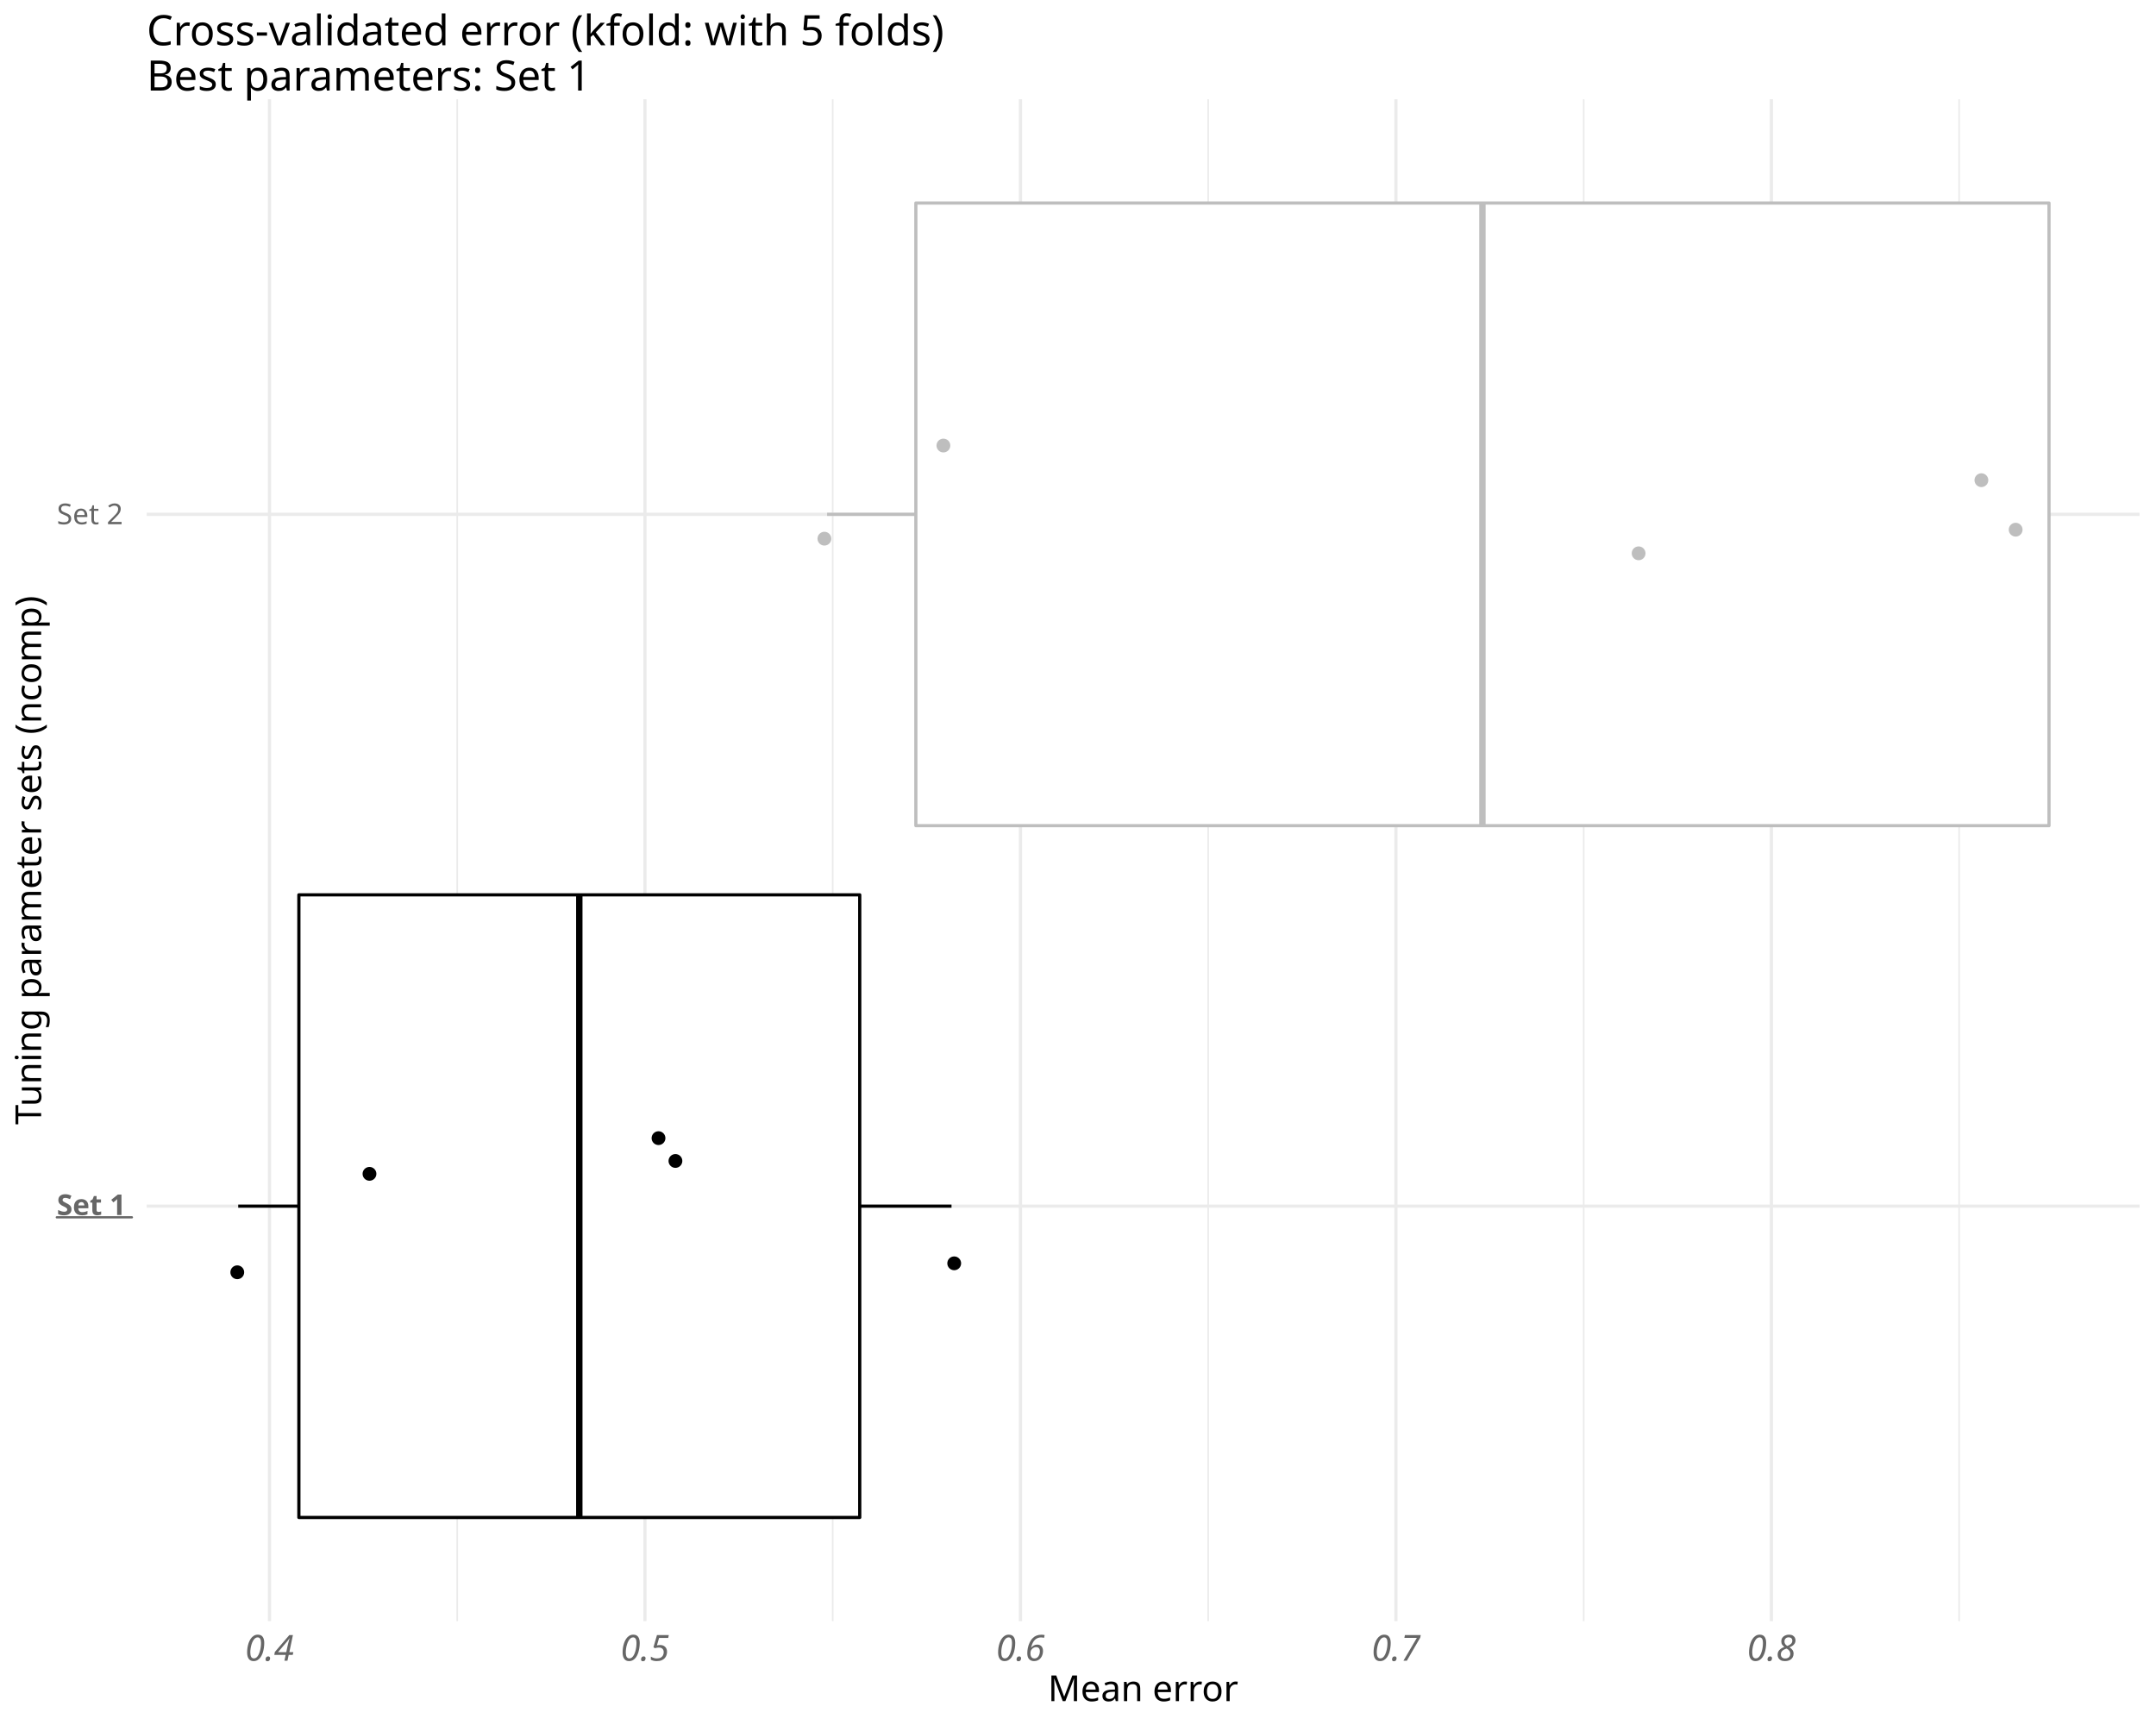
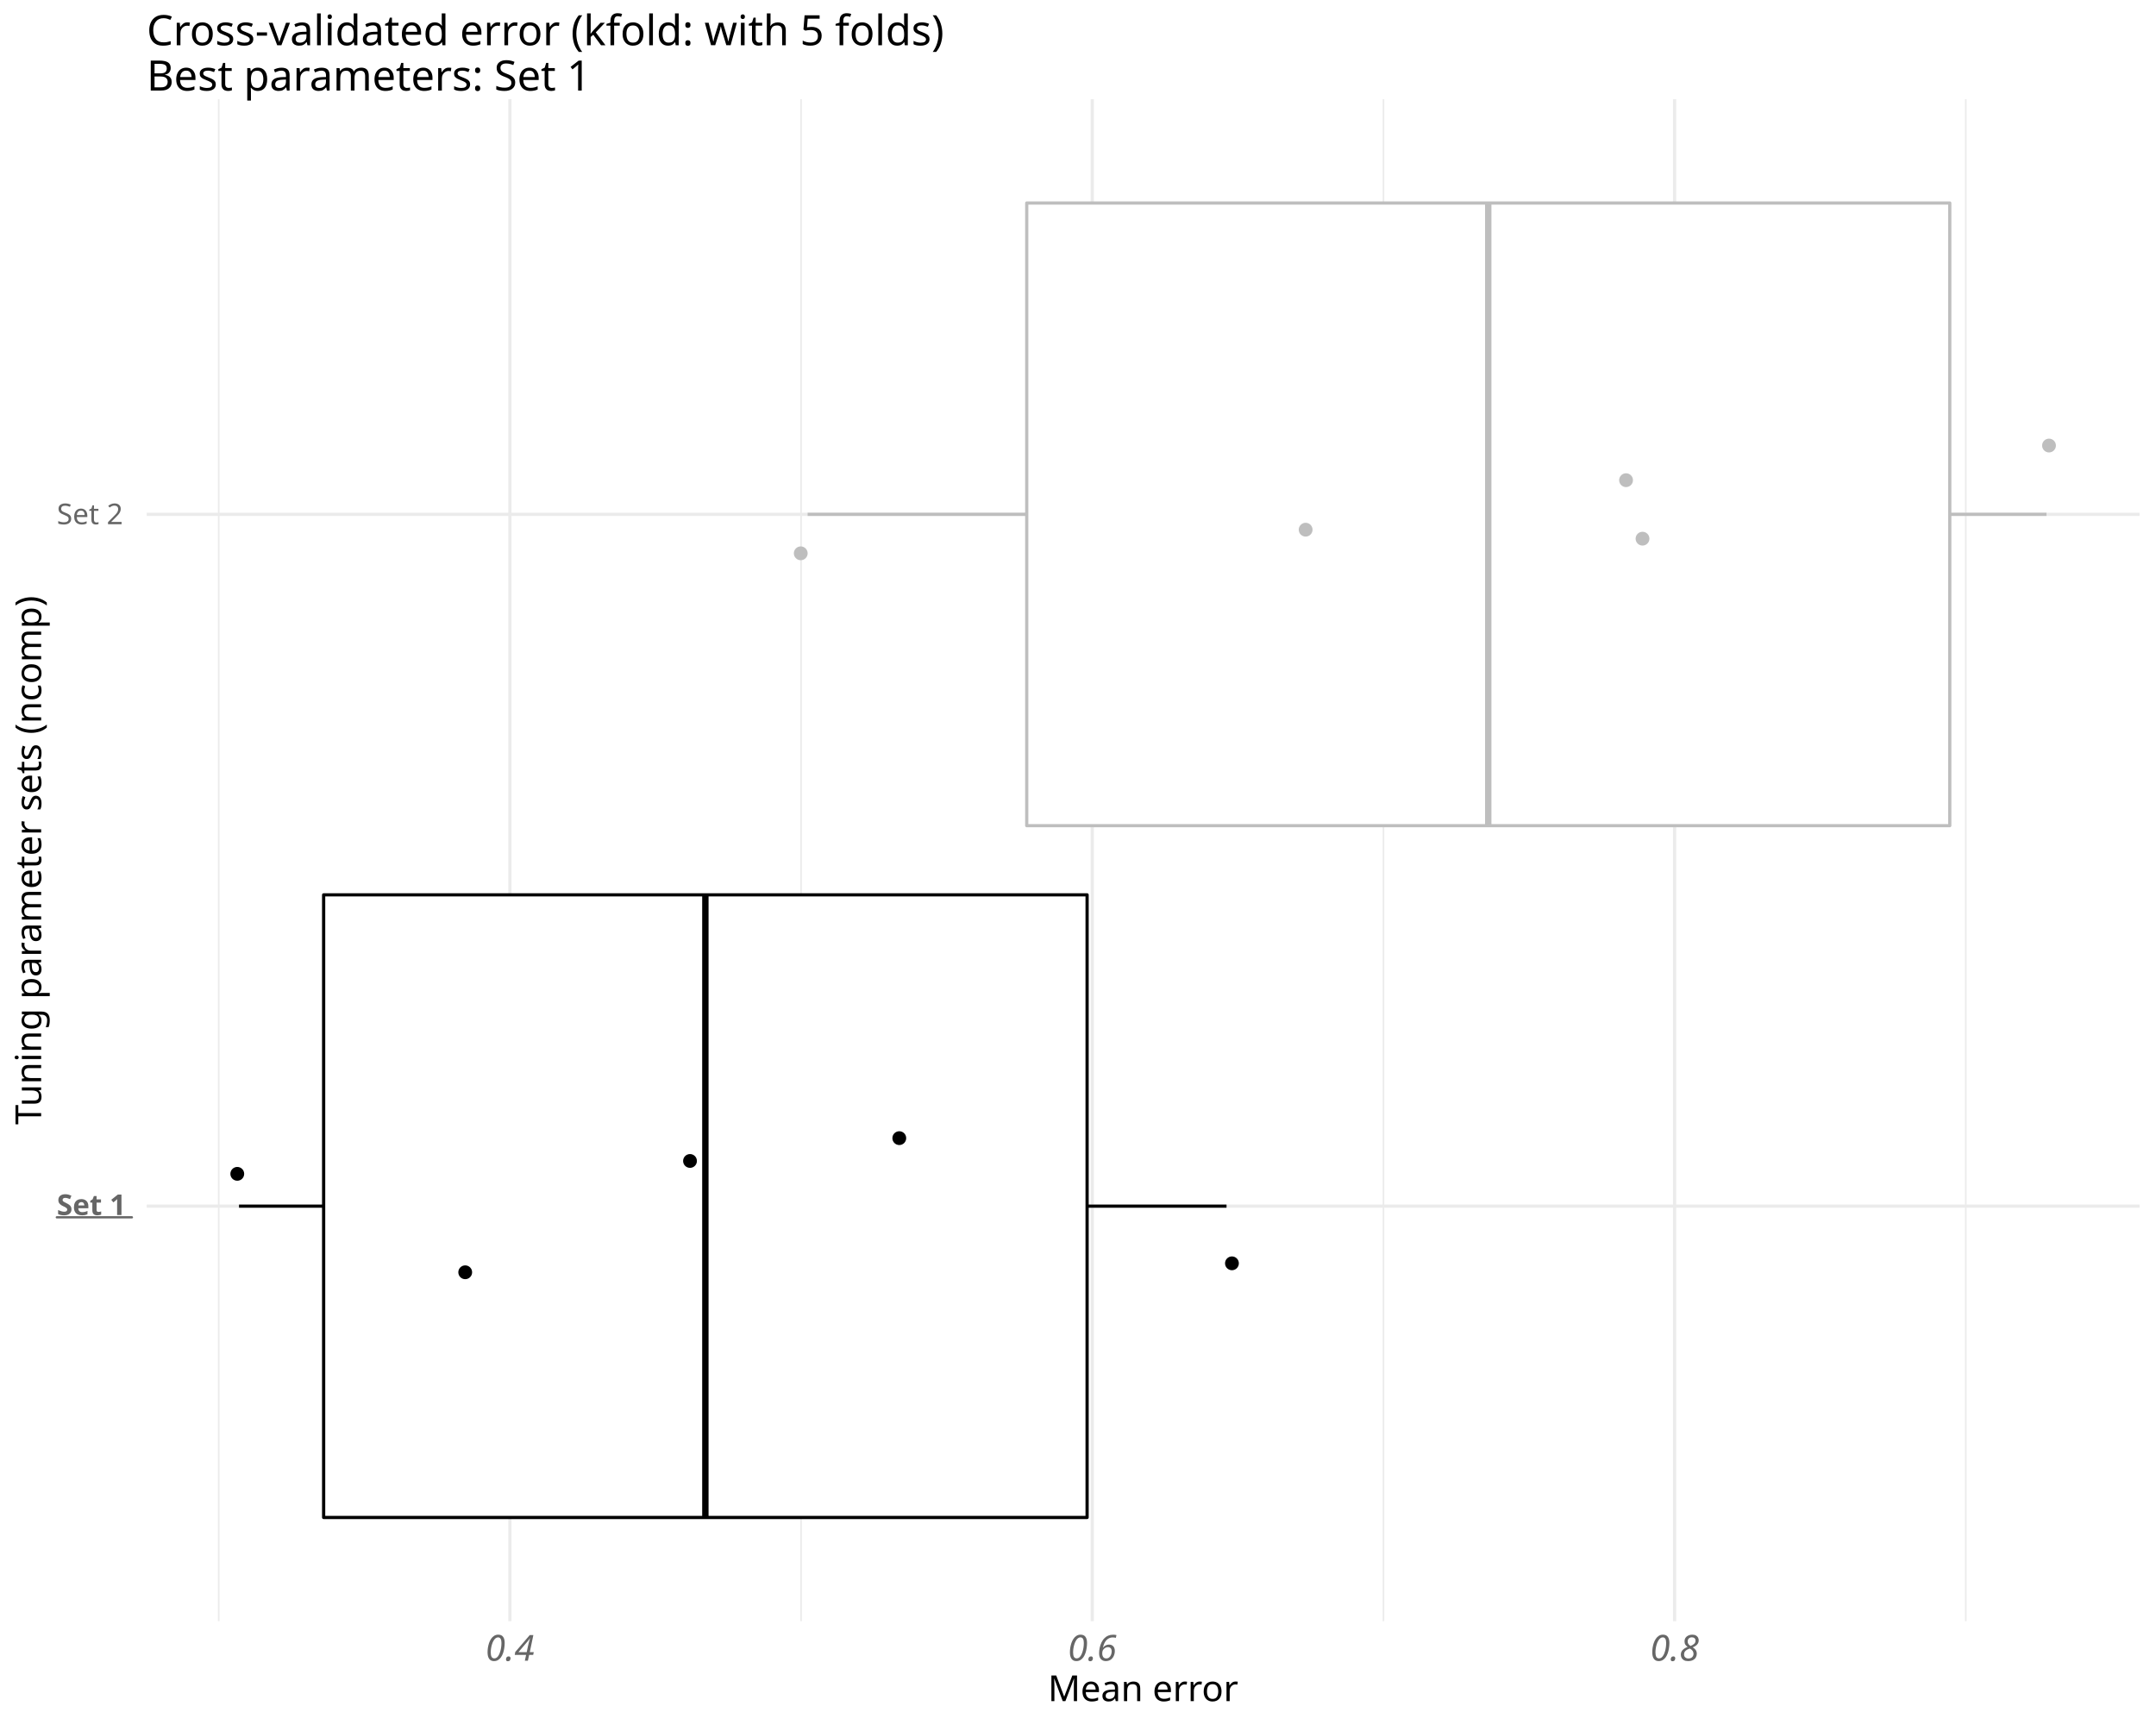
<svg xmlns="http://www.w3.org/2000/svg" class="svglite" data-engine-version="2.0" width="720.00pt" height="576.00pt" viewBox="0 0 720.00 576.00">
  <defs>
    <style type="text/css">
    .svglite line, .svglite polyline, .svglite polygon, .svglite path, .svglite rect, .svglite circle {
      fill: none;
      stroke: #000000;
      stroke-linecap: round;
      stroke-linejoin: round;
      stroke-miterlimit: 10.00;
    }
  </style>
  </defs>
  <rect width="100%" height="100%" style="stroke: none; fill: #FFFFFF;" />
  <defs>
    <clipPath id="cpMC4wMHw3MjAuMDB8MC4wMHw1NzYuMDA=">
      <rect x="0.00" y="0.00" width="720.00" height="576.00" />
    </clipPath>
  </defs>
  <g clip-path="url(#cpMC4wMHw3MjAuMDB8MC4wMHw1NzYuMDA=)">
</g>
  <defs>
    <clipPath id="cpNDguOTl8NzE0LjUyfDMzLjE0fDU0MS4zNQ==">
      <rect x="48.99" y="33.14" width="665.54" height="508.21" />
    </clipPath>
  </defs>
  <g clip-path="url(#cpNDguOTl8NzE0LjUyfDMzLjE0fDU0MS4zNQ==)">
-     <polyline points="152.69,541.35 152.69,33.14 " style="stroke-width: 0.53; stroke: #EBEBEB; stroke-linecap: butt;" />
-     <polyline points="278.08,541.35 278.08,33.14 " style="stroke-width: 0.53; stroke: #EBEBEB; stroke-linecap: butt;" />
-     <polyline points="403.47,541.35 403.47,33.14 " style="stroke-width: 0.53; stroke: #EBEBEB; stroke-linecap: butt;" />
-     <polyline points="528.87,541.35 528.87,33.14 " style="stroke-width: 0.53; stroke: #EBEBEB; stroke-linecap: butt;" />
-     <polyline points="654.26,541.35 654.26,33.14 " style="stroke-width: 0.53; stroke: #EBEBEB; stroke-linecap: butt;" />
+     <polyline points="73.04,541.35 73.04,33.14 " style="stroke-width: 0.53; stroke: #EBEBEB; stroke-linecap: butt;" />
+     <polyline points="267.52,541.35 267.52,33.14 " style="stroke-width: 0.53; stroke: #EBEBEB; stroke-linecap: butt;" />
+     <polyline points="462.00,541.35 462.00,33.14 " style="stroke-width: 0.53; stroke: #EBEBEB; stroke-linecap: butt;" />
+     <polyline points="656.48,541.35 656.48,33.14 " style="stroke-width: 0.53; stroke: #EBEBEB; stroke-linecap: butt;" />
    <polyline points="48.99,402.75 714.52,402.75 " style="stroke-width: 1.07; stroke: #EBEBEB; stroke-linecap: butt;" />
    <polyline points="48.99,171.74 714.52,171.74 " style="stroke-width: 1.07; stroke: #EBEBEB; stroke-linecap: butt;" />
-     <polyline points="89.99,541.35 89.99,33.14 " style="stroke-width: 1.07; stroke: #EBEBEB; stroke-linecap: butt;" />
-     <polyline points="215.38,541.35 215.38,33.14 " style="stroke-width: 1.07; stroke: #EBEBEB; stroke-linecap: butt;" />
-     <polyline points="340.78,541.35 340.78,33.14 " style="stroke-width: 1.07; stroke: #EBEBEB; stroke-linecap: butt;" />
-     <polyline points="466.17,541.35 466.17,33.14 " style="stroke-width: 1.07; stroke: #EBEBEB; stroke-linecap: butt;" />
-     <polyline points="591.56,541.35 591.56,33.14 " style="stroke-width: 1.07; stroke: #EBEBEB; stroke-linecap: butt;" />
-     <line x1="287.11" y1="402.75" x2="317.76" y2="402.75" style="stroke-width: 1.07; stroke-linecap: butt;" />
-     <line x1="99.81" y1="402.75" x2="79.55" y2="402.75" style="stroke-width: 1.07; stroke-linecap: butt;" />
-     <polygon points="287.11,506.70 99.81,506.70 99.81,298.80 287.11,298.80 287.11,506.70 " style="stroke-width: 1.07; fill: #FFFFFF;" />
-     <line x1="193.46" y1="506.70" x2="193.46" y2="298.80" style="stroke-width: 2.13; stroke-linecap: butt;" />
-     <line x1="684.27" y1="171.74" x2="673.86" y2="171.74" style="stroke-width: 1.07; stroke: #BEBEBE; stroke-linecap: butt;" />
-     <line x1="305.85" y1="171.74" x2="276.21" y2="171.74" style="stroke-width: 1.07; stroke: #BEBEBE; stroke-linecap: butt;" />
-     <polygon points="684.27,275.70 305.85,275.70 305.85,67.79 684.27,67.79 684.27,275.70 " style="stroke-width: 1.07; stroke: #BEBEBE; fill: #FFFFFF;" />
-     <line x1="495.06" y1="275.70" x2="495.06" y2="67.79" style="stroke-width: 2.13; stroke: #BEBEBE; stroke-linecap: butt;" />
-     <circle cx="225.56" cy="387.66" r="1.95" style="stroke-width: 0.71; fill: #000000;" />
-     <circle cx="673.13" cy="176.87" r="1.95" style="stroke-width: 0.71; stroke: #BEBEBE; fill: #BEBEBE;" />
-     <circle cx="318.66" cy="421.84" r="1.95" style="stroke-width: 0.71; fill: #000000;" />
-     <circle cx="315.05" cy="148.77" r="1.95" style="stroke-width: 0.71; stroke: #BEBEBE; fill: #BEBEBE;" />
-     <circle cx="219.91" cy="380.04" r="1.95" style="stroke-width: 0.71; fill: #000000;" />
-     <circle cx="661.69" cy="160.34" r="1.95" style="stroke-width: 0.71; stroke: #BEBEBE; fill: #BEBEBE;" />
-     <circle cx="79.24" cy="424.83" r="1.95" style="stroke-width: 0.71; fill: #000000;" />
-     <circle cx="547.22" cy="184.76" r="1.95" style="stroke-width: 0.71; stroke: #BEBEBE; fill: #BEBEBE;" />
-     <circle cx="123.39" cy="391.96" r="1.95" style="stroke-width: 0.71; fill: #000000;" />
-     <circle cx="275.31" cy="179.87" r="1.95" style="stroke-width: 0.71; stroke: #BEBEBE; fill: #BEBEBE;" />
+     <polyline points="170.28,541.35 170.28,33.14 " style="stroke-width: 1.07; stroke: #EBEBEB; stroke-linecap: butt;" />
+     <polyline points="364.76,541.35 364.76,33.14 " style="stroke-width: 1.07; stroke: #EBEBEB; stroke-linecap: butt;" />
+     <polyline points="559.24,541.35 559.24,33.14 " style="stroke-width: 1.07; stroke: #EBEBEB; stroke-linecap: butt;" />
+     <line x1="363.04" y1="402.75" x2="409.60" y2="402.75" style="stroke-width: 1.07; stroke-linecap: butt;" />
+     <line x1="108.08" y1="402.75" x2="79.82" y2="402.75" style="stroke-width: 1.07; stroke-linecap: butt;" />
+     <polygon points="363.04,506.70 108.08,506.70 108.08,298.80 363.04,298.80 363.04,506.70 " style="stroke-width: 1.07; fill: #FFFFFF;" />
+     <line x1="235.56" y1="506.70" x2="235.56" y2="298.80" style="stroke-width: 2.13; stroke-linecap: butt;" />
+     <line x1="651.13" y1="171.74" x2="683.43" y2="171.74" style="stroke-width: 1.07; stroke: #BEBEBE; stroke-linecap: butt;" />
+     <line x1="342.88" y1="171.74" x2="269.71" y2="171.74" style="stroke-width: 1.07; stroke: #BEBEBE; stroke-linecap: butt;" />
+     <polygon points="651.13,275.70 342.88,275.70 342.88,67.79 651.13,67.79 651.13,275.70 " style="stroke-width: 1.07; stroke: #BEBEBE; fill: #FFFFFF;" />
+     <line x1="497.00" y1="275.70" x2="497.00" y2="67.79" style="stroke-width: 2.13; stroke: #BEBEBE; stroke-linecap: butt;" />
+     <circle cx="230.43" cy="387.66" r="1.95" style="stroke-width: 0.71; fill: #000000;" />
+     <circle cx="436.02" cy="176.87" r="1.95" style="stroke-width: 0.71; stroke: #BEBEBE; fill: #BEBEBE;" />
+     <circle cx="411.41" cy="421.84" r="1.95" style="stroke-width: 0.71; fill: #000000;" />
+     <circle cx="684.27" cy="148.77" r="1.95" style="stroke-width: 0.71; stroke: #BEBEBE; fill: #BEBEBE;" />
+     <circle cx="300.32" cy="380.04" r="1.95" style="stroke-width: 0.71; fill: #000000;" />
+     <circle cx="543.02" cy="160.34" r="1.95" style="stroke-width: 0.71; stroke: #BEBEBE; fill: #BEBEBE;" />
+     <circle cx="155.36" cy="424.83" r="1.95" style="stroke-width: 0.71; fill: #000000;" />
+     <circle cx="267.41" cy="184.76" r="1.95" style="stroke-width: 0.71; stroke: #BEBEBE; fill: #BEBEBE;" />
+     <circle cx="79.24" cy="391.96" r="1.95" style="stroke-width: 0.71; fill: #000000;" />
+     <circle cx="548.52" cy="179.87" r="1.95" style="stroke-width: 0.71; stroke: #BEBEBE; fill: #BEBEBE;" />
  </g>
  <g clip-path="url(#cpMC4wMHw3MjAuMDB8MC4wMHw1NzYuMDA=)">
    <text x="18.97" y="405.72" style="font-size: 9.60px; font-weight: bold; fill: #666666; font-family: sans;" textLength="25.08px" lengthAdjust="spacingAndGlyphs">Set  1</text>
    <polyline points="18.97,406.48 44.05,406.48 " style="stroke-width: 0.75; stroke: #666666;" />
    <text x="18.97" y="175.05" style="font-size: 9.60px; fill: #666666; font-family: sans;" textLength="25.08px" lengthAdjust="spacingAndGlyphs">Set  2</text>
-     <text x="89.99" y="554.54" text-anchor="middle" style="font-size: 12.00px; font-style: italic; fill: #666666; font-family: sans;" textLength="16.68px" lengthAdjust="spacingAndGlyphs">0.4</text>
-     <text x="215.38" y="554.54" text-anchor="middle" style="font-size: 12.00px; font-style: italic; fill: #666666; font-family: sans;" textLength="16.68px" lengthAdjust="spacingAndGlyphs">0.5</text>
-     <text x="340.78" y="554.54" text-anchor="middle" style="font-size: 12.00px; font-style: italic; fill: #666666; font-family: sans;" textLength="16.68px" lengthAdjust="spacingAndGlyphs">0.6</text>
-     <text x="466.17" y="554.54" text-anchor="middle" style="font-size: 12.00px; font-style: italic; fill: #666666; font-family: sans;" textLength="16.68px" lengthAdjust="spacingAndGlyphs">0.7</text>
-     <text x="591.56" y="554.54" text-anchor="middle" style="font-size: 12.00px; font-style: italic; fill: #666666; font-family: sans;" textLength="16.68px" lengthAdjust="spacingAndGlyphs">0.8</text>
+     <text x="170.28" y="554.54" text-anchor="middle" style="font-size: 12.00px; font-style: italic; fill: #666666; font-family: sans;" textLength="16.68px" lengthAdjust="spacingAndGlyphs">0.4</text>
+     <text x="364.76" y="554.54" text-anchor="middle" style="font-size: 12.00px; font-style: italic; fill: #666666; font-family: sans;" textLength="16.68px" lengthAdjust="spacingAndGlyphs">0.6</text>
+     <text x="559.24" y="554.54" text-anchor="middle" style="font-size: 12.00px; font-style: italic; fill: #666666; font-family: sans;" textLength="16.68px" lengthAdjust="spacingAndGlyphs">0.8</text>
    <text x="381.75" y="568.03" text-anchor="middle" style="font-size: 12.00px; font-family: sans;" textLength="58.69px" lengthAdjust="spacingAndGlyphs">Mean error</text>
    <text transform="translate(13.74,287.25) rotate(-90)" text-anchor="middle" style="font-size: 12.00px; font-family: sans;" textLength="167.43px" lengthAdjust="spacingAndGlyphs">Tuning parameter sets (ncomp)</text>
    <text x="48.99" y="15.11" style="font-size: 14.00px; font-family: sans;" textLength="251.34px" lengthAdjust="spacingAndGlyphs">Cross-validated error (kfold: with 5 folds)</text>
    <text x="48.99" y="30.23" style="font-size: 14.00px; font-family: sans;" textLength="147.09px" lengthAdjust="spacingAndGlyphs">Best parameters: Set  1</text>
  </g>
</svg>
